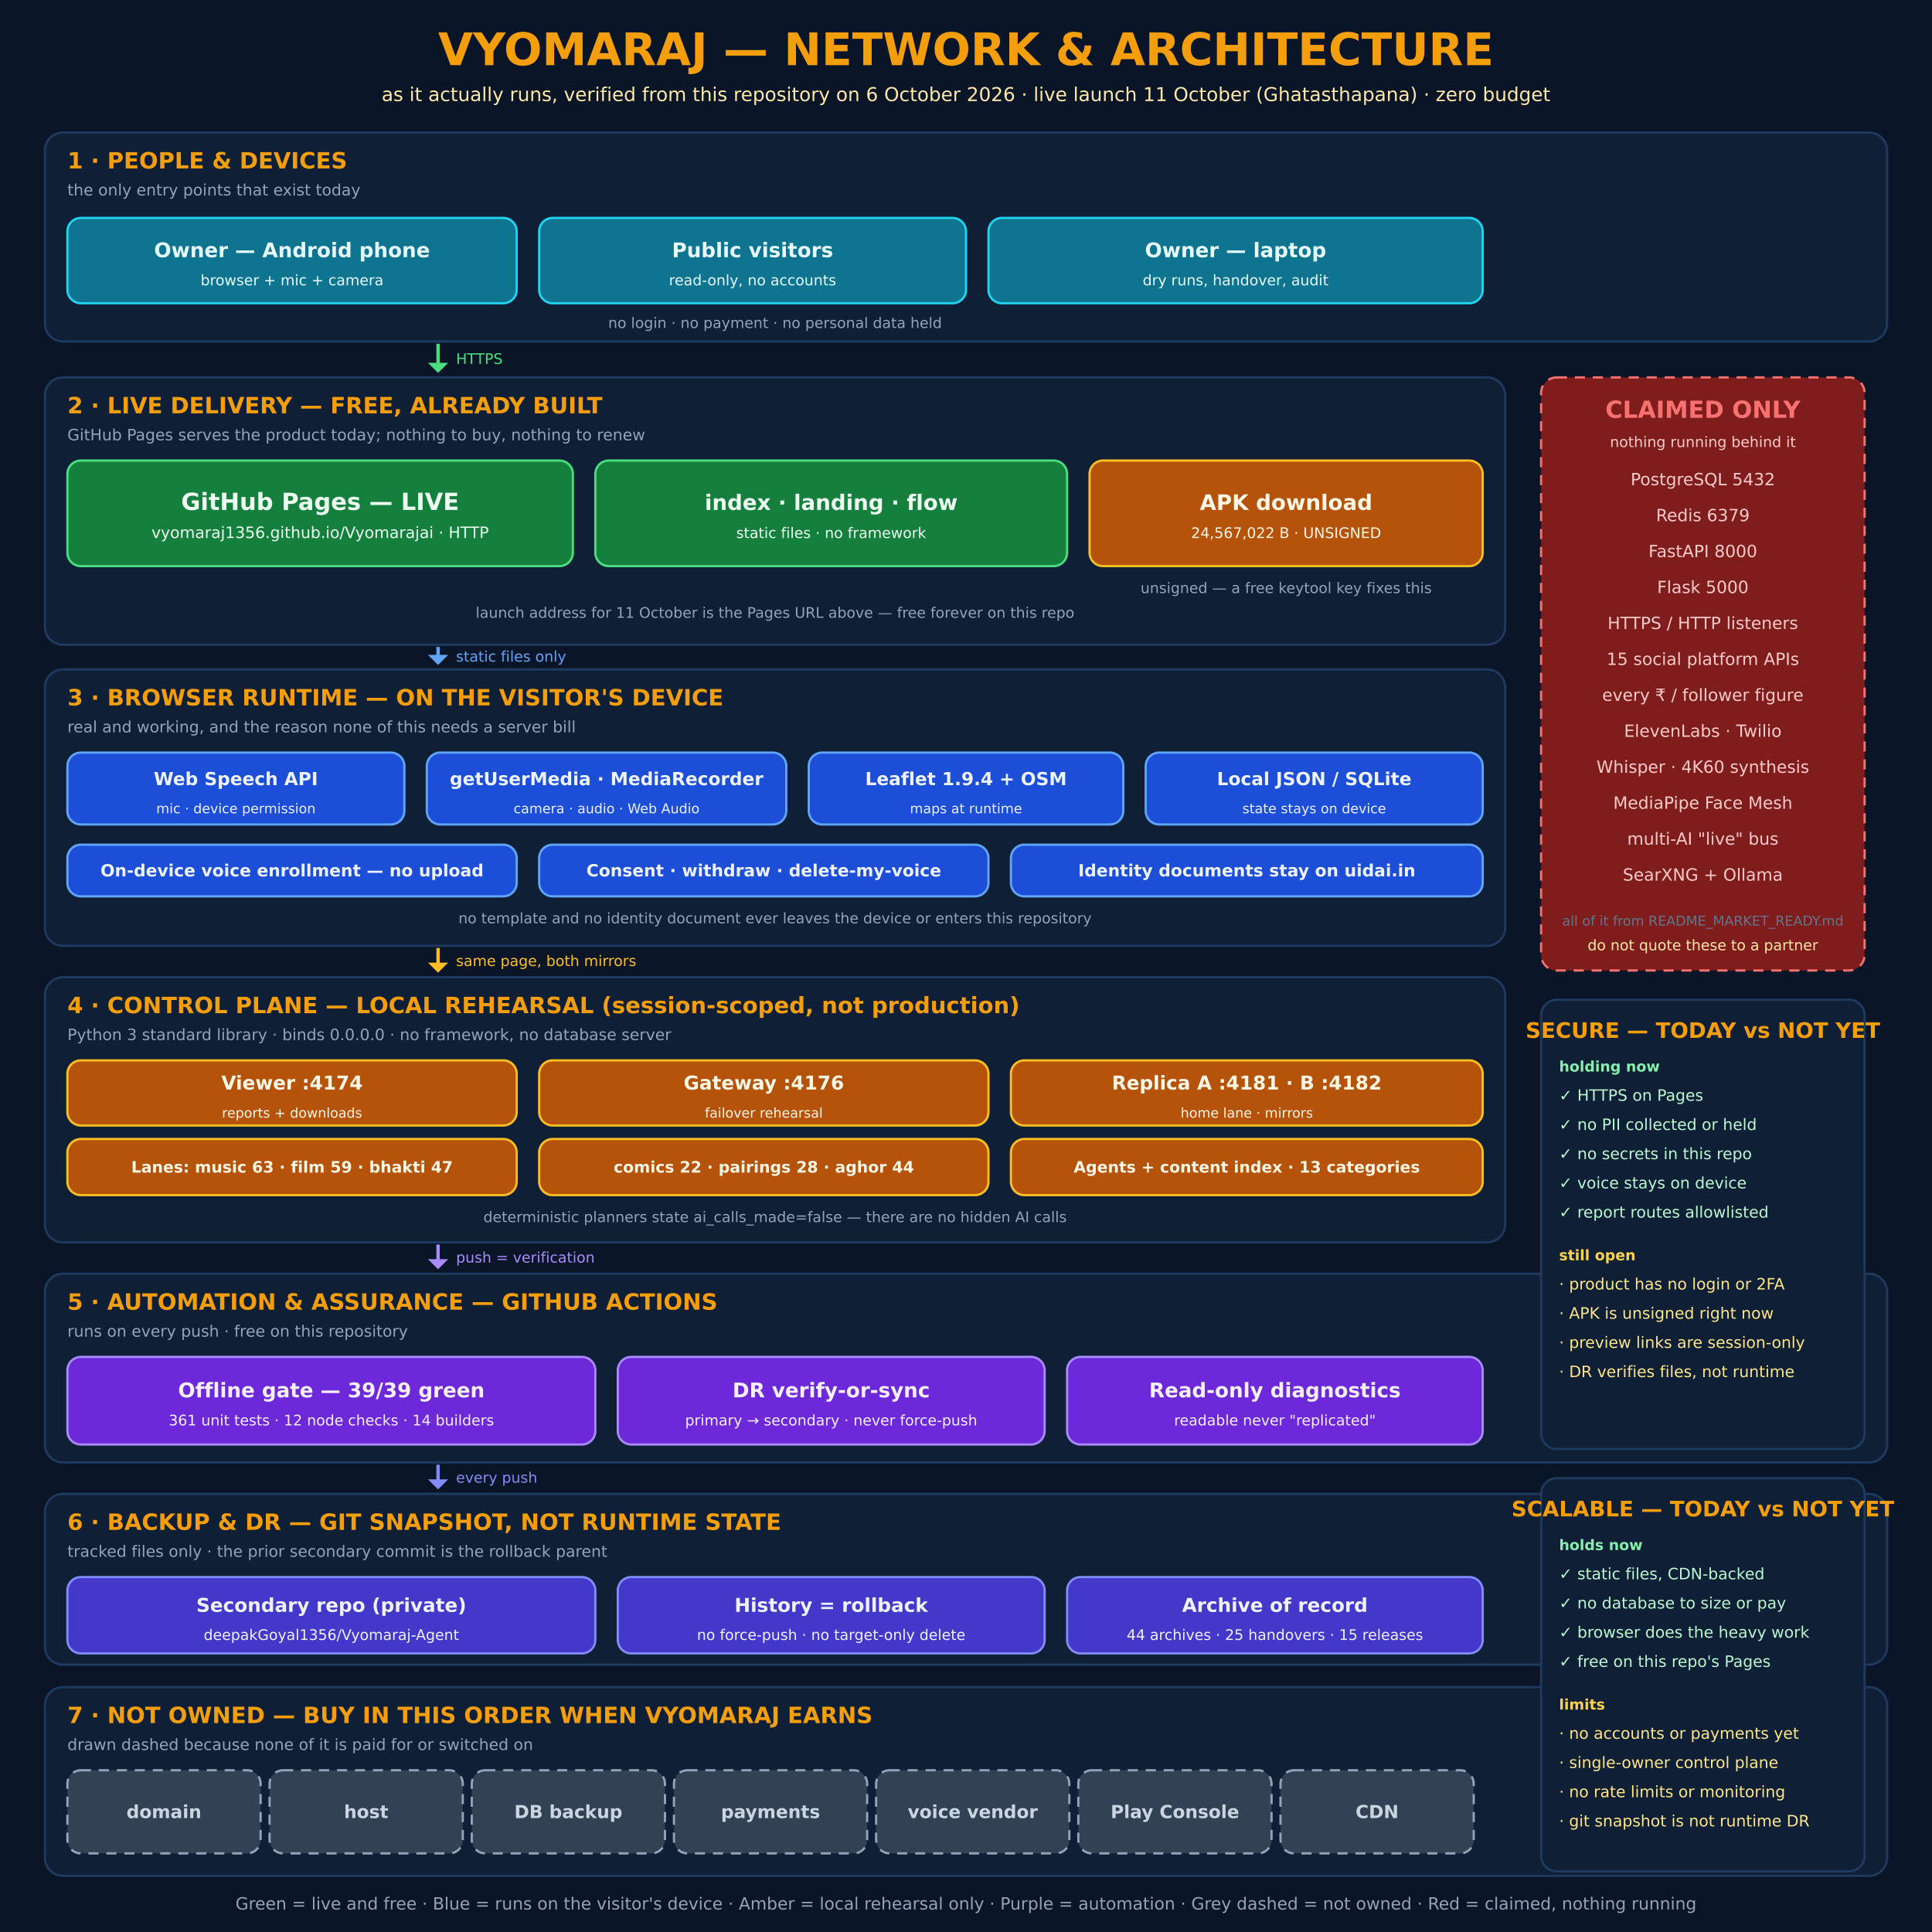
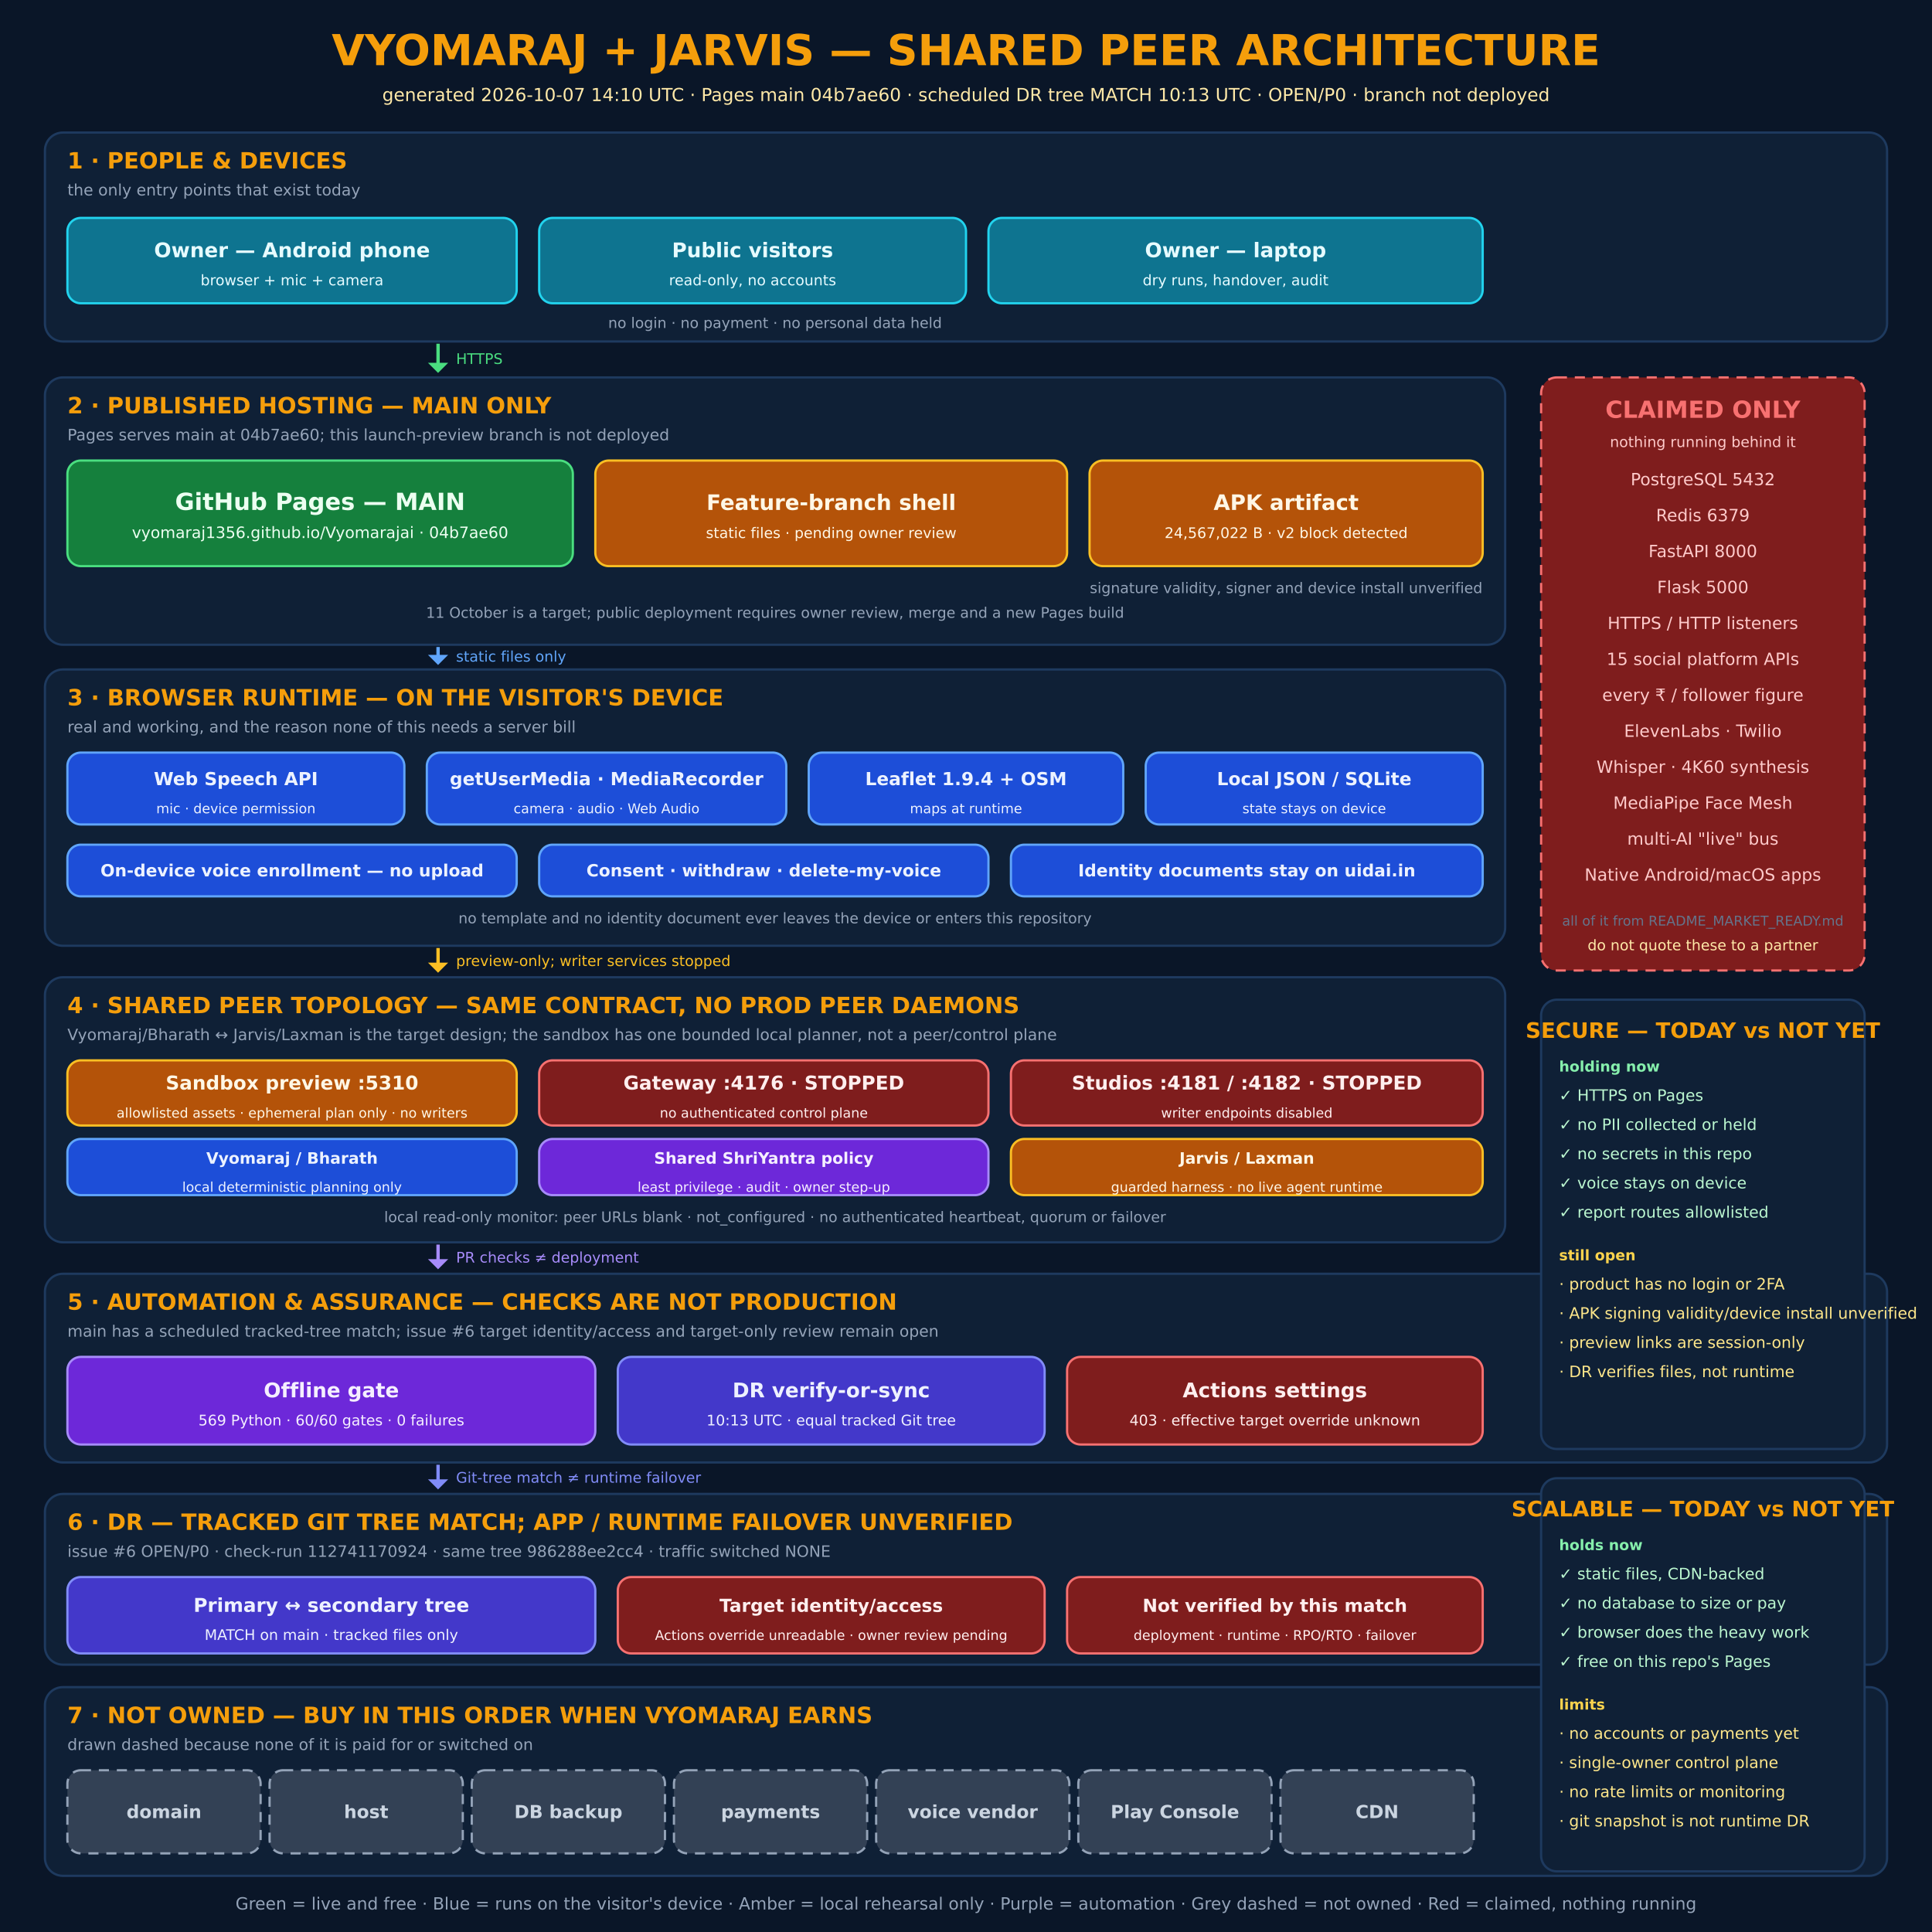
<svg xmlns="http://www.w3.org/2000/svg" width="1720" height="1720" viewBox="0 0 1720 1720" role="img" aria-label="Vyomaraj network and architecture diagram" font-family="DejaVu Sans, Segoe UI, Arial, sans-serif">
  <rect width="1720" height="1720" fill="#0a1628" />
  <rect x="40" y="118" width="1640" height="186" rx="16" fill="#0f2036" stroke="#1e3a5f" stroke-width="2" />
  <rect x="60" y="194" width="400" height="76" rx="12" fill="#0e7490" stroke="#22d3ee" stroke-width="2" />
  <rect x="480" y="194" width="380" height="76" rx="12" fill="#0e7490" stroke="#22d3ee" stroke-width="2" />
  <rect x="880" y="194" width="440" height="76" rx="12" fill="#0e7490" stroke="#22d3ee" stroke-width="2" />
  <rect x="40" y="336" width="1300" height="238" rx="16" fill="#0f2036" stroke="#1e3a5f" stroke-width="2" />
  <rect x="60" y="410" width="450" height="94" rx="12" fill="#15803d" stroke="#4ade80" stroke-width="2" />
-   <rect x="530" y="410" width="420" height="94" rx="12" fill="#15803d" stroke="#4ade80" stroke-width="2" />
+   <rect x="530" y="410" width="420" height="94" rx="12" fill="#b45309" stroke="#fbbf24" stroke-width="2" />
  <rect x="970" y="410" width="350" height="94" rx="12" fill="#b45309" stroke="#fbbf24" stroke-width="2" />
  <rect x="40" y="596" width="1300" height="246" rx="16" fill="#0f2036" stroke="#1e3a5f" stroke-width="2" />
  <rect x="60" y="670" width="300" height="64" rx="12" fill="#1d4ed8" stroke="#60a5fa" stroke-width="2" />
  <rect x="380" y="670" width="320" height="64" rx="12" fill="#1d4ed8" stroke="#60a5fa" stroke-width="2" />
  <rect x="720" y="670" width="280" height="64" rx="12" fill="#1d4ed8" stroke="#60a5fa" stroke-width="2" />
  <rect x="1020" y="670" width="300" height="64" rx="12" fill="#1d4ed8" stroke="#60a5fa" stroke-width="2" />
  <rect x="60" y="752" width="400" height="46" rx="12" fill="#1d4ed8" stroke="#60a5fa" stroke-width="2" />
  <rect x="480" y="752" width="400" height="46" rx="12" fill="#1d4ed8" stroke="#60a5fa" stroke-width="2" />
  <rect x="900" y="752" width="420" height="46" rx="12" fill="#1d4ed8" stroke="#60a5fa" stroke-width="2" />
  <rect x="40" y="870" width="1300" height="236" rx="16" fill="#0f2036" stroke="#1e3a5f" stroke-width="2" />
  <rect x="60" y="944" width="400" height="58" rx="12" fill="#b45309" stroke="#fbbf24" stroke-width="2" />
-   <rect x="480" y="944" width="400" height="58" rx="12" fill="#b45309" stroke="#fbbf24" stroke-width="2" />
-   <rect x="900" y="944" width="420" height="58" rx="12" fill="#b45309" stroke="#fbbf24" stroke-width="2" />
-   <rect x="60" y="1014" width="400" height="50" rx="12" fill="#b45309" stroke="#fbbf24" stroke-width="2" />
-   <rect x="480" y="1014" width="400" height="50" rx="12" fill="#b45309" stroke="#fbbf24" stroke-width="2" />
+   <rect x="480" y="944" width="400" height="58" rx="12" fill="#7f1d1d" stroke="#f87171" stroke-width="2" />
+   <rect x="900" y="944" width="420" height="58" rx="12" fill="#7f1d1d" stroke="#f87171" stroke-width="2" />
+   <rect x="60" y="1014" width="400" height="50" rx="12" fill="#1d4ed8" stroke="#60a5fa" stroke-width="2" />
+   <rect x="480" y="1014" width="400" height="50" rx="12" fill="#6d28d9" stroke="#a78bfa" stroke-width="2" />
  <rect x="900" y="1014" width="420" height="50" rx="12" fill="#b45309" stroke="#fbbf24" stroke-width="2" />
  <rect x="40" y="1134" width="1640" height="168" rx="16" fill="#0f2036" stroke="#1e3a5f" stroke-width="2" />
  <rect x="60" y="1208" width="470" height="78" rx="12" fill="#6d28d9" stroke="#a78bfa" stroke-width="2" />
-   <rect x="550" y="1208" width="380" height="78" rx="12" fill="#6d28d9" stroke="#a78bfa" stroke-width="2" />
-   <rect x="950" y="1208" width="370" height="78" rx="12" fill="#6d28d9" stroke="#a78bfa" stroke-width="2" />
+   <rect x="550" y="1208" width="380" height="78" rx="12" fill="#4338ca" stroke="#818cf8" stroke-width="2" />
+   <rect x="950" y="1208" width="370" height="78" rx="12" fill="#7f1d1d" stroke="#f87171" stroke-width="2" />
  <rect x="40" y="1330" width="1640" height="152" rx="16" fill="#0f2036" stroke="#1e3a5f" stroke-width="2" />
  <rect x="60" y="1404" width="470" height="68" rx="12" fill="#4338ca" stroke="#818cf8" stroke-width="2" />
-   <rect x="550" y="1404" width="380" height="68" rx="12" fill="#4338ca" stroke="#818cf8" stroke-width="2" />
-   <rect x="950" y="1404" width="370" height="68" rx="12" fill="#4338ca" stroke="#818cf8" stroke-width="2" />
+   <rect x="550" y="1404" width="380" height="68" rx="12" fill="#7f1d1d" stroke="#f87171" stroke-width="2" />
+   <rect x="950" y="1404" width="370" height="68" rx="12" fill="#7f1d1d" stroke="#f87171" stroke-width="2" />
  <rect x="40" y="1502" width="1640" height="168" rx="16" fill="#0f2036" stroke="#1e3a5f" stroke-width="2" />
  <rect x="60" y="1576" width="172" height="74" rx="12" fill="#334155" stroke="#94a3b8" stroke-width="2" stroke-dasharray="9 7" />
  <rect x="240" y="1576" width="172" height="74" rx="12" fill="#334155" stroke="#94a3b8" stroke-width="2" stroke-dasharray="9 7" />
  <rect x="420" y="1576" width="172" height="74" rx="12" fill="#334155" stroke="#94a3b8" stroke-width="2" stroke-dasharray="9 7" />
  <rect x="600" y="1576" width="172" height="74" rx="12" fill="#334155" stroke="#94a3b8" stroke-width="2" stroke-dasharray="9 7" />
  <rect x="780" y="1576" width="172" height="74" rx="12" fill="#334155" stroke="#94a3b8" stroke-width="2" stroke-dasharray="9 7" />
  <rect x="960" y="1576" width="172" height="74" rx="12" fill="#334155" stroke="#94a3b8" stroke-width="2" stroke-dasharray="9 7" />
  <rect x="1140" y="1576" width="172" height="74" rx="12" fill="#334155" stroke="#94a3b8" stroke-width="2" stroke-dasharray="9 7" />
  <rect x="1372" y="336" width="288" height="528" rx="14" fill="#7f1d1d" stroke="#f87171" stroke-width="2" stroke-dasharray="9 7" />
  <rect x="1372" y="890" width="288" height="400" rx="14" fill="#0f2036" stroke="#1e3a5f" stroke-width="2" />
  <rect x="1372" y="1316" width="288" height="350" rx="14" fill="#0f2036" stroke="#1e3a5f" stroke-width="2" />
  <line x1="390.0" y1="306" x2="390.0" y2="328.4" stroke="#4ade80" stroke-width="3" />
  <polygon points="381.0,323 399.0,323 390.0,332" fill="#4ade80" />
  <line x1="390.0" y1="576" x2="390.0" y2="588.4" stroke="#60a5fa" stroke-width="3" />
  <polygon points="381.0,583 399.0,583 390.0,592" fill="#60a5fa" />
  <line x1="390.0" y1="844" x2="390.0" y2="862.4" stroke="#fbbf24" stroke-width="3" />
  <polygon points="381.0,857 399.0,857 390.0,866" fill="#fbbf24" />
  <line x1="390.0" y1="1108" x2="390.0" y2="1126.4" stroke="#a78bfa" stroke-width="3" />
  <polygon points="381.0,1121 399.0,1121 390.0,1130" fill="#a78bfa" />
  <line x1="390.0" y1="1304" x2="390.0" y2="1322.4" stroke="#818cf8" stroke-width="3" />
  <polygon points="381.0,1317 399.0,1317 390.0,1326" fill="#818cf8" />
-   <text x="860.0" y="58" font-size="40" fill="#f59e0b" font-weight="bold" text-anchor="middle">VYOMARAJ — NETWORK &amp; ARCHITECTURE</text>
-   <text x="860.0" y="90" font-size="17" fill="#ffe9a8" text-anchor="middle">as it actually runs, verified from this repository on 6 October 2026   ·   live launch 11 October (Ghatasthapana)   ·   zero budget</text>
+   <text x="860.0" y="58" font-size="38" fill="#f59e0b" font-weight="bold" text-anchor="middle">VYOMARAJ + JARVIS — SHARED PEER ARCHITECTURE</text>
+   <text x="860.0" y="90" font-size="16" fill="#ffe9a8" text-anchor="middle">generated 2026-10-07 14:10 UTC · Pages main 04b7ae60 · scheduled DR tree MATCH 10:13 UTC · OPEN/P0 · branch not deployed</text>
  <text x="60" y="150" font-size="20" fill="#f59e0b" font-weight="bold" text-anchor="start">1 · PEOPLE &amp; DEVICES</text>
  <text x="60" y="174" font-size="14" fill="#94a3b8" text-anchor="start">the only entry points that exist today</text>
  <text x="260.0" y="229.0" font-size="18" fill="#e6fbff" font-weight="bold" text-anchor="middle">Owner — Android phone</text>
  <text x="260.0" y="254.0" font-size="13" fill="#e6fbff" text-anchor="middle">browser + mic + camera</text>
  <text x="670.0" y="229.0" font-size="18" fill="#e6fbff" font-weight="bold" text-anchor="middle">Public visitors</text>
  <text x="670.0" y="254.0" font-size="13" fill="#e6fbff" text-anchor="middle">read-only, no accounts</text>
  <text x="1100.0" y="229.0" font-size="18" fill="#e6fbff" font-weight="bold" text-anchor="middle">Owner — laptop</text>
  <text x="1100.0" y="254.0" font-size="13" fill="#e6fbff" text-anchor="middle">dry runs, handover, audit</text>
  <text x="690.0" y="292" font-size="13" fill="#94a3b8" text-anchor="middle">no login · no payment · no personal data held</text>
-   <text x="60" y="368" font-size="20" fill="#f59e0b" font-weight="bold" text-anchor="start">2 · LIVE DELIVERY — FREE, ALREADY BUILT</text>
-   <text x="60" y="392" font-size="14" fill="#94a3b8" text-anchor="start">GitHub Pages serves the product today; nothing to buy, nothing to renew</text>
-   <text x="285.0" y="454.0" font-size="21" fill="#ecfff1" font-weight="bold" text-anchor="middle">GitHub Pages — LIVE</text>
-   <text x="285.0" y="479.0" font-size="14" fill="#ecfff1" text-anchor="middle">vyomaraj1356.github.io/Vyomarajai · HTTP</text>
-   <text x="740.0" y="454.0" font-size="19" fill="#ecfff1" font-weight="bold" text-anchor="middle">index · landing · flow</text>
-   <text x="740.0" y="479.0" font-size="13" fill="#ecfff1" text-anchor="middle">static files · no framework</text>
-   <text x="1145.0" y="454.0" font-size="19" fill="#fff7e6" font-weight="bold" text-anchor="middle">APK download</text>
-   <text x="1145.0" y="479.0" font-size="13" fill="#fff7e6" text-anchor="middle">24,567,022 B · UNSIGNED</text>
-   <text x="1145" y="528" font-size="13" fill="#94a3b8" text-anchor="middle">unsigned — a free keytool key fixes this</text>
-   <text x="690.0" y="550" font-size="13" fill="#94a3b8" text-anchor="middle">launch address for 11 October is the Pages URL above — free forever on this repo</text>
+   <text x="60" y="368" font-size="20" fill="#f59e0b" font-weight="bold" text-anchor="start">2 · PUBLISHED HOSTING — MAIN ONLY</text>
+   <text x="60" y="392" font-size="14" fill="#94a3b8" text-anchor="start">Pages serves main at 04b7ae60; this launch-preview branch is not deployed</text>
+   <text x="285.0" y="454.0" font-size="21" fill="#ecfff1" font-weight="bold" text-anchor="middle">GitHub Pages — MAIN</text>
+   <text x="285.0" y="479.0" font-size="14" fill="#ecfff1" text-anchor="middle">vyomaraj1356.github.io/Vyomarajai · 04b7ae60</text>
+   <text x="740.0" y="454.0" font-size="19" fill="#fff7e6" font-weight="bold" text-anchor="middle">Feature-branch shell</text>
+   <text x="740.0" y="479.0" font-size="13" fill="#fff7e6" text-anchor="middle">static files · pending owner review</text>
+   <text x="1145.0" y="454.0" font-size="19" fill="#fff7e6" font-weight="bold" text-anchor="middle">APK artifact</text>
+   <text x="1145.0" y="479.0" font-size="13" fill="#fff7e6" text-anchor="middle">24,567,022 B · v2 block detected</text>
+   <text x="1145" y="528" font-size="13" fill="#94a3b8" text-anchor="middle">signature validity, signer and device install unverified</text>
+   <text x="690.0" y="550" font-size="13" fill="#94a3b8" text-anchor="middle">11 October is a target; public deployment requires owner review, merge and a new Pages build</text>
  <text x="60" y="628" font-size="20" fill="#f59e0b" font-weight="bold" text-anchor="start">3 · BROWSER RUNTIME — ON THE VISITOR'S DEVICE</text>
  <text x="60" y="652" font-size="14" fill="#94a3b8" text-anchor="start">real and working, and the reason none of this needs a server bill</text>
  <text x="210.0" y="699.0" font-size="16" fill="#ecf2ff" font-weight="bold" text-anchor="middle">Web Speech API</text>
  <text x="210.0" y="724.0" font-size="12" fill="#ecf2ff" text-anchor="middle">mic · device permission</text>
  <text x="540.0" y="699.0" font-size="16" fill="#ecf2ff" font-weight="bold" text-anchor="middle">getUserMedia · MediaRecorder</text>
  <text x="540.0" y="724.0" font-size="12" fill="#ecf2ff" text-anchor="middle">camera · audio · Web Audio</text>
  <text x="860.0" y="699.0" font-size="16" fill="#ecf2ff" font-weight="bold" text-anchor="middle">Leaflet 1.9.4 + OSM</text>
  <text x="860.0" y="724.0" font-size="12" fill="#ecf2ff" text-anchor="middle">maps at runtime</text>
  <text x="1170.0" y="699.0" font-size="16" fill="#ecf2ff" font-weight="bold" text-anchor="middle">Local JSON / SQLite</text>
  <text x="1170.0" y="724.0" font-size="12" fill="#ecf2ff" text-anchor="middle">state stays on device</text>
  <text x="260.0" y="780.25" font-size="15" fill="#ecf2ff" font-weight="bold" text-anchor="middle">On-device voice enrollment — no upload</text>
  <text x="680.0" y="780.25" font-size="15" fill="#ecf2ff" font-weight="bold" text-anchor="middle">Consent · withdraw · delete-my-voice</text>
  <text x="1110.0" y="780.25" font-size="15" fill="#ecf2ff" font-weight="bold" text-anchor="middle">Identity documents stay on uidai.in</text>
  <text x="690.0" y="822" font-size="13" fill="#94a3b8" text-anchor="middle">no template and no identity document ever leaves the device or enters this repository</text>
-   <text x="60" y="902" font-size="20" fill="#f59e0b" font-weight="bold" text-anchor="start">4 · CONTROL PLANE — LOCAL REHEARSAL (session-scoped, not production)</text>
-   <text x="60" y="926" font-size="14" fill="#94a3b8" text-anchor="start">Python 3 standard library · binds 0.0.0.0 · no framework, no database server</text>
-   <text x="260.0" y="970.0" font-size="17" fill="#fff7e6" font-weight="bold" text-anchor="middle">Viewer :4174</text>
-   <text x="260.0" y="995.0" font-size="12" fill="#fff7e6" text-anchor="middle">reports + downloads</text>
-   <text x="680.0" y="970.0" font-size="17" fill="#fff7e6" font-weight="bold" text-anchor="middle">Gateway :4176</text>
-   <text x="680.0" y="995.0" font-size="12" fill="#fff7e6" text-anchor="middle">failover rehearsal</text>
-   <text x="1110.0" y="970.0" font-size="17" fill="#fff7e6" font-weight="bold" text-anchor="middle">Replica A :4181 · B :4182</text>
-   <text x="1110.0" y="995.0" font-size="12" fill="#fff7e6" text-anchor="middle">home lane · mirrors</text>
-   <text x="260.0" y="1043.9" font-size="14" fill="#fff7e6" font-weight="bold" text-anchor="middle">Lanes: music 63 · film 59 · bhakti 47</text>
-   <text x="680.0" y="1043.9" font-size="14" fill="#fff7e6" font-weight="bold" text-anchor="middle">comics 22 · pairings 28 · aghor 44</text>
-   <text x="1110.0" y="1043.9" font-size="14" fill="#fff7e6" font-weight="bold" text-anchor="middle">Agents + content index · 13 categories</text>
-   <text x="690.0" y="1088" font-size="13" fill="#94a3b8" text-anchor="middle">deterministic planners state ai_calls_made=false — there are no hidden AI calls</text>
-   <text x="60" y="1166" font-size="20" fill="#f59e0b" font-weight="bold" text-anchor="start">5 · AUTOMATION &amp; ASSURANCE — GITHUB ACTIONS</text>
-   <text x="60" y="1190" font-size="14" fill="#94a3b8" text-anchor="start">runs on every push · free on this repository</text>
-   <text x="295.0" y="1244.0" font-size="18" fill="#f5efff" font-weight="bold" text-anchor="middle">Offline gate — 39/39 green</text>
-   <text x="295.0" y="1269.0" font-size="13" fill="#f5efff" text-anchor="middle">361 unit tests · 12 node checks · 14 builders</text>
-   <text x="740.0" y="1244.0" font-size="18" fill="#f5efff" font-weight="bold" text-anchor="middle">DR verify-or-sync</text>
-   <text x="740.0" y="1269.0" font-size="13" fill="#f5efff" text-anchor="middle">primary → secondary · never force-push</text>
-   <text x="1135.0" y="1244.0" font-size="18" fill="#f5efff" font-weight="bold" text-anchor="middle">Read-only diagnostics</text>
-   <text x="1135.0" y="1269.0" font-size="13" fill="#f5efff" text-anchor="middle">readable never "replicated"</text>
-   <text x="60" y="1362" font-size="20" fill="#f59e0b" font-weight="bold" text-anchor="start">6 · BACKUP &amp; DR — GIT SNAPSHOT, NOT RUNTIME STATE</text>
-   <text x="60" y="1386" font-size="14" fill="#94a3b8" text-anchor="start">tracked files only · the prior secondary commit is the rollback parent</text>
-   <text x="295.0" y="1435.0" font-size="17" fill="#eef1ff" font-weight="bold" text-anchor="middle">Secondary repo (private)</text>
-   <text x="295.0" y="1460.0" font-size="13" fill="#eef1ff" text-anchor="middle">deepakGoyal1356/Vyomaraj-Agent</text>
-   <text x="740.0" y="1435.0" font-size="17" fill="#eef1ff" font-weight="bold" text-anchor="middle">History = rollback</text>
-   <text x="740.0" y="1460.0" font-size="13" fill="#eef1ff" text-anchor="middle">no force-push · no target-only delete</text>
-   <text x="1135.0" y="1435.0" font-size="17" fill="#eef1ff" font-weight="bold" text-anchor="middle">Archive of record</text>
-   <text x="1135.0" y="1460.0" font-size="13" fill="#eef1ff" text-anchor="middle">44 archives · 25 handovers · 15 releases</text>
+   <text x="60" y="902" font-size="20" fill="#f59e0b" font-weight="bold" text-anchor="start">4 · SHARED PEER TOPOLOGY — SAME CONTRACT, NO PROD PEER DAEMONS</text>
+   <text x="60" y="926" font-size="14" fill="#94a3b8" text-anchor="start">Vyomaraj/Bharath ↔ Jarvis/Laxman is the target design; the sandbox has one bounded local planner, not a peer/control plane</text>
+   <text x="260.0" y="970.0" font-size="17" fill="#fff7e6" font-weight="bold" text-anchor="middle">Sandbox preview :5310</text>
+   <text x="260.0" y="995.0" font-size="12" fill="#fff7e6" text-anchor="middle">allowlisted assets · ephemeral plan only · no writers</text>
+   <text x="680.0" y="970.0" font-size="17" fill="#ffeeee" font-weight="bold" text-anchor="middle">Gateway :4176 · STOPPED</text>
+   <text x="680.0" y="995.0" font-size="12" fill="#ffeeee" text-anchor="middle">no authenticated control plane</text>
+   <text x="1110.0" y="970.0" font-size="17" fill="#ffeeee" font-weight="bold" text-anchor="middle">Studios :4181 / :4182 · STOPPED</text>
+   <text x="1110.0" y="995.0" font-size="12" fill="#ffeeee" text-anchor="middle">writer endpoints disabled</text>
+   <text x="260.0" y="1036.0" font-size="14" fill="#ecf2ff" font-weight="bold" text-anchor="middle">Vyomaraj / Bharath</text>
+   <text x="260.0" y="1061.0" font-size="12" fill="#ecf2ff" text-anchor="middle">local deterministic planning only</text>
+   <text x="680.0" y="1036.0" font-size="14" fill="#f5efff" font-weight="bold" text-anchor="middle">Shared ShriYantra policy</text>
+   <text x="680.0" y="1061.0" font-size="12" fill="#f5efff" text-anchor="middle">least privilege · audit · owner step-up</text>
+   <text x="1110.0" y="1036.0" font-size="14" fill="#fff7e6" font-weight="bold" text-anchor="middle">Jarvis / Laxman</text>
+   <text x="1110.0" y="1061.0" font-size="12" fill="#fff7e6" text-anchor="middle">guarded harness · no live agent runtime</text>
+   <text x="690.0" y="1088" font-size="13" fill="#94a3b8" text-anchor="middle">local read-only monitor: peer URLs blank · not_configured · no authenticated heartbeat, quorum or failover</text>
+   <text x="60" y="1166" font-size="20" fill="#f59e0b" font-weight="bold" text-anchor="start">5 · AUTOMATION &amp; ASSURANCE — CHECKS ARE NOT PRODUCTION</text>
+   <text x="60" y="1190" font-size="14" fill="#94a3b8" text-anchor="start">main has a scheduled tracked-tree match; issue #6 target identity/access and target-only review remain open</text>
+   <text x="295.0" y="1244.0" font-size="18" fill="#f5efff" font-weight="bold" text-anchor="middle">Offline gate</text>
+   <text x="295.0" y="1269.0" font-size="13" fill="#f5efff" text-anchor="middle">569 Python · 60/60 gates · 0 failures</text>
+   <text x="740.0" y="1244.0" font-size="18" fill="#eef1ff" font-weight="bold" text-anchor="middle">DR verify-or-sync</text>
+   <text x="740.0" y="1269.0" font-size="13" fill="#eef1ff" text-anchor="middle">10:13 UTC · equal tracked Git tree</text>
+   <text x="1135.0" y="1244.0" font-size="18" fill="#ffeeee" font-weight="bold" text-anchor="middle">Actions settings</text>
+   <text x="1135.0" y="1269.0" font-size="13" fill="#ffeeee" text-anchor="middle">403 · effective target override unknown</text>
+   <text x="60" y="1362" font-size="20" fill="#f59e0b" font-weight="bold" text-anchor="start">6 · DR — TRACKED GIT TREE MATCH; APP / RUNTIME FAILOVER UNVERIFIED</text>
+   <text x="60" y="1386" font-size="14" fill="#94a3b8" text-anchor="start">issue #6 OPEN/P0 · check-run 112741170924 · same tree 986288ee2cc4 · traffic switched NONE</text>
+   <text x="295.0" y="1435.0" font-size="17" fill="#eef1ff" font-weight="bold" text-anchor="middle">Primary ↔ secondary tree</text>
+   <text x="295.0" y="1460.0" font-size="13" fill="#eef1ff" text-anchor="middle">MATCH on main · tracked files only</text>
+   <text x="740.0" y="1435.0" font-size="16" fill="#ffeeee" font-weight="bold" text-anchor="middle">Target identity/access</text>
+   <text x="740.0" y="1460.0" font-size="12" fill="#ffeeee" text-anchor="middle">Actions override unreadable · owner review pending</text>
+   <text x="1135.0" y="1435.0" font-size="16" fill="#ffeeee" font-weight="bold" text-anchor="middle">Not verified by this match</text>
+   <text x="1135.0" y="1460.0" font-size="12" fill="#ffeeee" text-anchor="middle">deployment · runtime · RPO/RTO · failover</text>
  <text x="60" y="1534" font-size="20" fill="#f59e0b" font-weight="bold" text-anchor="start">7 · NOT OWNED — BUY IN THIS ORDER WHEN VYOMARAJ EARNS</text>
  <text x="60" y="1558" font-size="14" fill="#94a3b8" text-anchor="start">drawn dashed because none of it is paid for or switched on</text>
  <text x="146.0" y="1618.6" font-size="16" fill="#cbd5e1" font-weight="bold" text-anchor="middle">domain</text>
  <text x="326.0" y="1618.6" font-size="16" fill="#cbd5e1" font-weight="bold" text-anchor="middle">host</text>
  <text x="506.0" y="1618.6" font-size="16" fill="#cbd5e1" font-weight="bold" text-anchor="middle">DB backup</text>
  <text x="686.0" y="1618.6" font-size="16" fill="#cbd5e1" font-weight="bold" text-anchor="middle">payments</text>
  <text x="866.0" y="1618.6" font-size="16" fill="#cbd5e1" font-weight="bold" text-anchor="middle">voice vendor</text>
  <text x="1046.0" y="1618.6" font-size="16" fill="#cbd5e1" font-weight="bold" text-anchor="middle">Play Console</text>
  <text x="1226.0" y="1618.6" font-size="16" fill="#cbd5e1" font-weight="bold" text-anchor="middle">CDN</text>
  <text x="860.0" y="1700" font-size="15" fill="#94a3b8" text-anchor="middle">Green = live and free    ·    Blue = runs on the visitor's device    ·    Amber = local rehearsal only    ·    Purple = automation    ·    Grey dashed = not owned    ·    Red = claimed, nothing running</text>
  <text x="1516.0" y="372" font-size="21" fill="#f87171" font-weight="bold" text-anchor="middle">CLAIMED ONLY</text>
  <text x="1516.0" y="398" font-size="13" fill="#fecaca" text-anchor="middle">nothing running behind it</text>
  <text x="1516.0" y="432" font-size="15" fill="#fecaca" text-anchor="middle">PostgreSQL 5432</text>
  <text x="1516.0" y="464" font-size="15" fill="#fecaca" text-anchor="middle">Redis 6379</text>
  <text x="1516.0" y="496" font-size="15" fill="#fecaca" text-anchor="middle">FastAPI 8000</text>
  <text x="1516.0" y="528" font-size="15" fill="#fecaca" text-anchor="middle">Flask 5000</text>
  <text x="1516.0" y="560" font-size="15" fill="#fecaca" text-anchor="middle">HTTPS / HTTP listeners</text>
  <text x="1516.0" y="592" font-size="15" fill="#fecaca" text-anchor="middle">15 social platform APIs</text>
  <text x="1516.0" y="624" font-size="15" fill="#fecaca" text-anchor="middle">every ₹ / follower figure</text>
  <text x="1516.0" y="656" font-size="15" fill="#fecaca" text-anchor="middle">ElevenLabs · Twilio</text>
  <text x="1516.0" y="688" font-size="15" fill="#fecaca" text-anchor="middle">Whisper · 4K60 synthesis</text>
  <text x="1516.0" y="720" font-size="15" fill="#fecaca" text-anchor="middle">MediaPipe Face Mesh</text>
  <text x="1516.0" y="752" font-size="15" fill="#fecaca" text-anchor="middle">multi-AI "live" bus</text>
-   <text x="1516.0" y="784" font-size="15" fill="#fecaca" text-anchor="middle">SearXNG + Ollama</text>
+   <text x="1516.0" y="784" font-size="15" fill="#fecaca" text-anchor="middle">Native Android/macOS apps</text>
  <text x="1516.0" y="824" font-size="12" fill="#64748b" text-anchor="middle">all of it from README_MARKET_READY.md</text>
  <text x="1516.0" y="846" font-size="13" fill="#ffe9a8" text-anchor="middle">do not quote these to a partner</text>
  <text x="1516.0" y="924" font-size="19" fill="#f59e0b" font-weight="bold" text-anchor="middle">SECURE — TODAY vs NOT YET</text>
  <text x="1388" y="954" font-size="13" fill="#86efac" font-weight="bold" text-anchor="start">holding now</text>
  <text x="1388" y="980" font-size="14" fill="#bbf7d0" text-anchor="start">✓ HTTPS on Pages</text>
  <text x="1388" y="1006" font-size="14" fill="#bbf7d0" text-anchor="start">✓ no PII collected or held</text>
  <text x="1388" y="1032" font-size="14" fill="#bbf7d0" text-anchor="start">✓ no secrets in this repo</text>
  <text x="1388" y="1058" font-size="14" fill="#bbf7d0" text-anchor="start">✓ voice stays on device</text>
  <text x="1388" y="1084" font-size="14" fill="#bbf7d0" text-anchor="start">✓ report routes allowlisted</text>
  <text x="1388" y="1122" font-size="13" fill="#fcd34d" font-weight="bold" text-anchor="start">still open</text>
  <text x="1388" y="1148" font-size="14" fill="#fde68a" text-anchor="start">· product has no login or 2FA</text>
-   <text x="1388" y="1174" font-size="14" fill="#fde68a" text-anchor="start">· APK is unsigned right now</text>
+   <text x="1388" y="1174" font-size="14" fill="#fde68a" text-anchor="start">· APK signing validity/device install unverified</text>
  <text x="1388" y="1200" font-size="14" fill="#fde68a" text-anchor="start">· preview links are session-only</text>
  <text x="1388" y="1226" font-size="14" fill="#fde68a" text-anchor="start">· DR verifies files, not runtime</text>
  <text x="1516.0" y="1350" font-size="19" fill="#f59e0b" font-weight="bold" text-anchor="middle">SCALABLE — TODAY vs NOT YET</text>
  <text x="1388" y="1380" font-size="13" fill="#86efac" font-weight="bold" text-anchor="start">holds now</text>
  <text x="1388" y="1406" font-size="14" fill="#bbf7d0" text-anchor="start">✓ static files, CDN-backed</text>
  <text x="1388" y="1432" font-size="14" fill="#bbf7d0" text-anchor="start">✓ no database to size or pay</text>
  <text x="1388" y="1458" font-size="14" fill="#bbf7d0" text-anchor="start">✓ browser does the heavy work</text>
  <text x="1388" y="1484" font-size="14" fill="#bbf7d0" text-anchor="start">✓ free on this repo's Pages</text>
  <text x="1388" y="1522" font-size="13" fill="#fcd34d" font-weight="bold" text-anchor="start">limits</text>
  <text x="1388" y="1548" font-size="14" fill="#fde68a" text-anchor="start">· no accounts or payments yet</text>
  <text x="1388" y="1574" font-size="14" fill="#fde68a" text-anchor="start">· single-owner control plane</text>
  <text x="1388" y="1600" font-size="14" fill="#fde68a" text-anchor="start">· no rate limits or monitoring</text>
  <text x="1388" y="1626" font-size="14" fill="#fde68a" text-anchor="start">· git snapshot is not runtime DR</text>
  <text x="406.0" y="324.0" font-size="13" fill="#4ade80" text-anchor="start">HTTPS</text>
  <text x="406.0" y="589.0" font-size="13" fill="#60a5fa" text-anchor="start">static files only</text>
-   <text x="406.0" y="860.0" font-size="13" fill="#fbbf24" text-anchor="start">same page, both mirrors</text>
-   <text x="406.0" y="1124.0" font-size="13" fill="#a78bfa" text-anchor="start">push = verification</text>
-   <text x="406.0" y="1320.0" font-size="13" fill="#818cf8" text-anchor="start">every push</text>
+   <text x="406.0" y="860.0" font-size="13" fill="#fbbf24" text-anchor="start">preview-only; writer services stopped</text>
+   <text x="406.0" y="1124.0" font-size="13" fill="#a78bfa" text-anchor="start">PR checks ≠ deployment</text>
+   <text x="406.0" y="1320.0" font-size="13" fill="#818cf8" text-anchor="start">Git-tree match ≠ runtime failover</text>
</svg>
